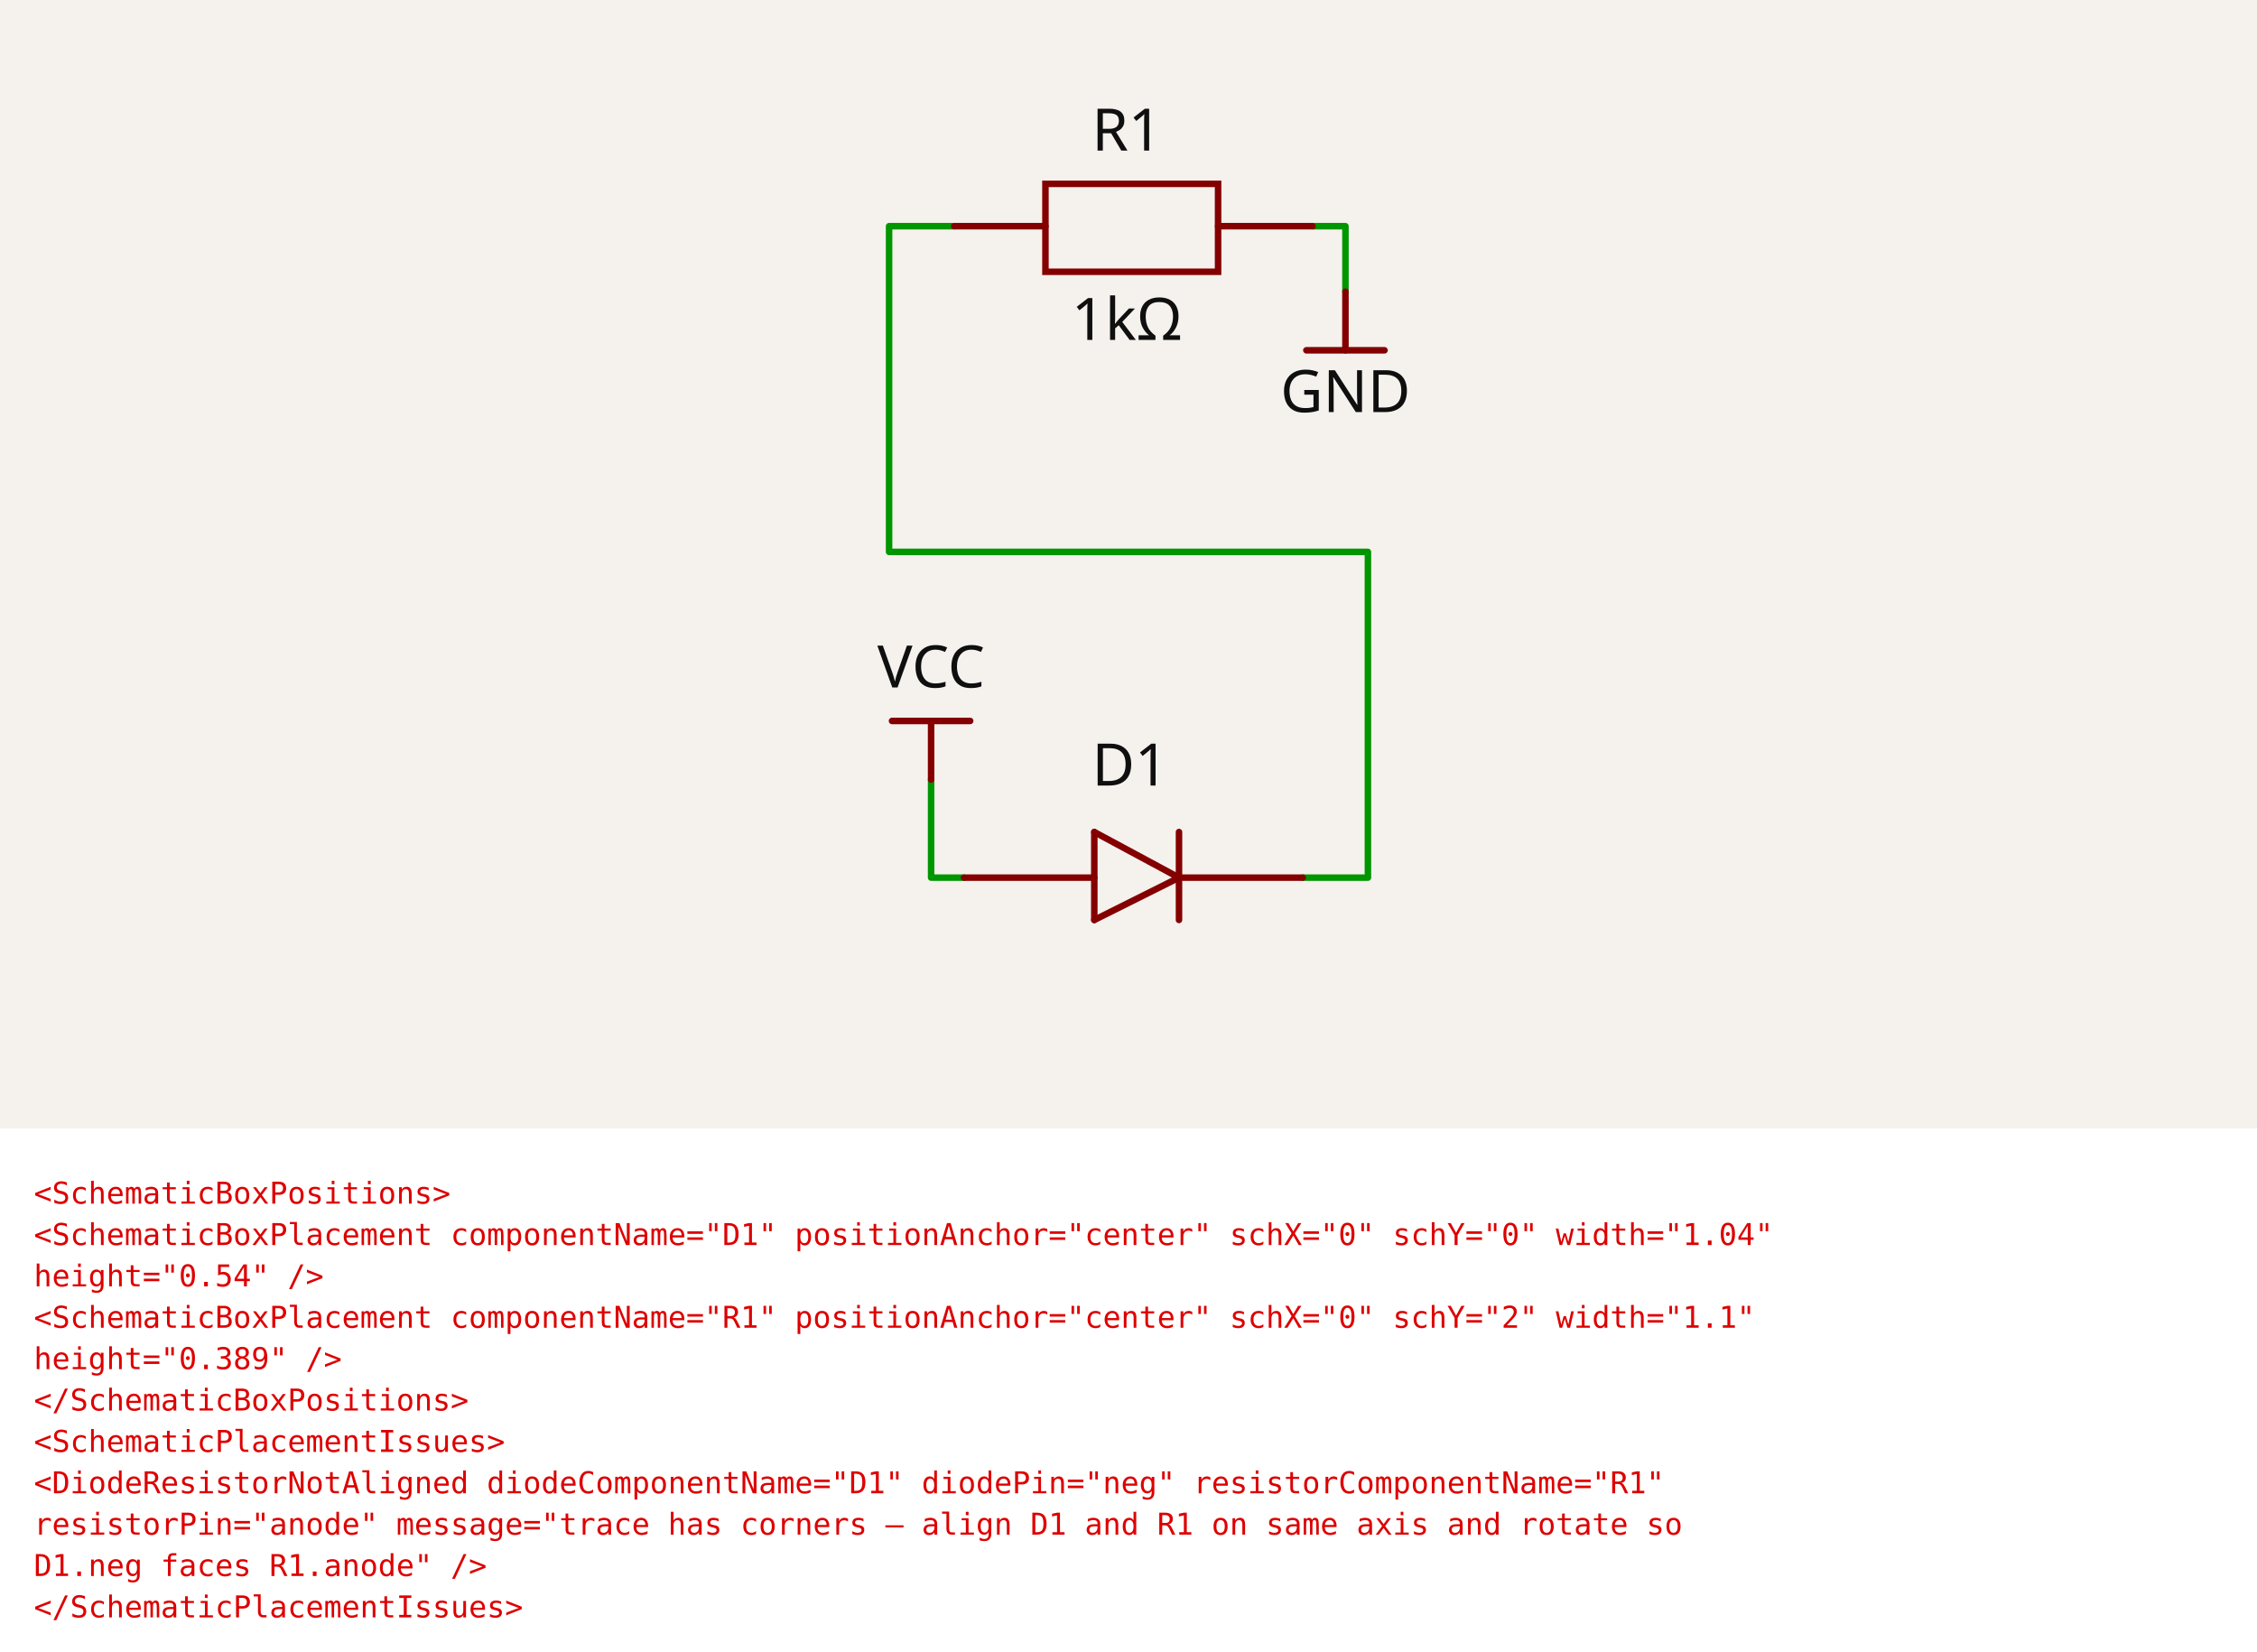
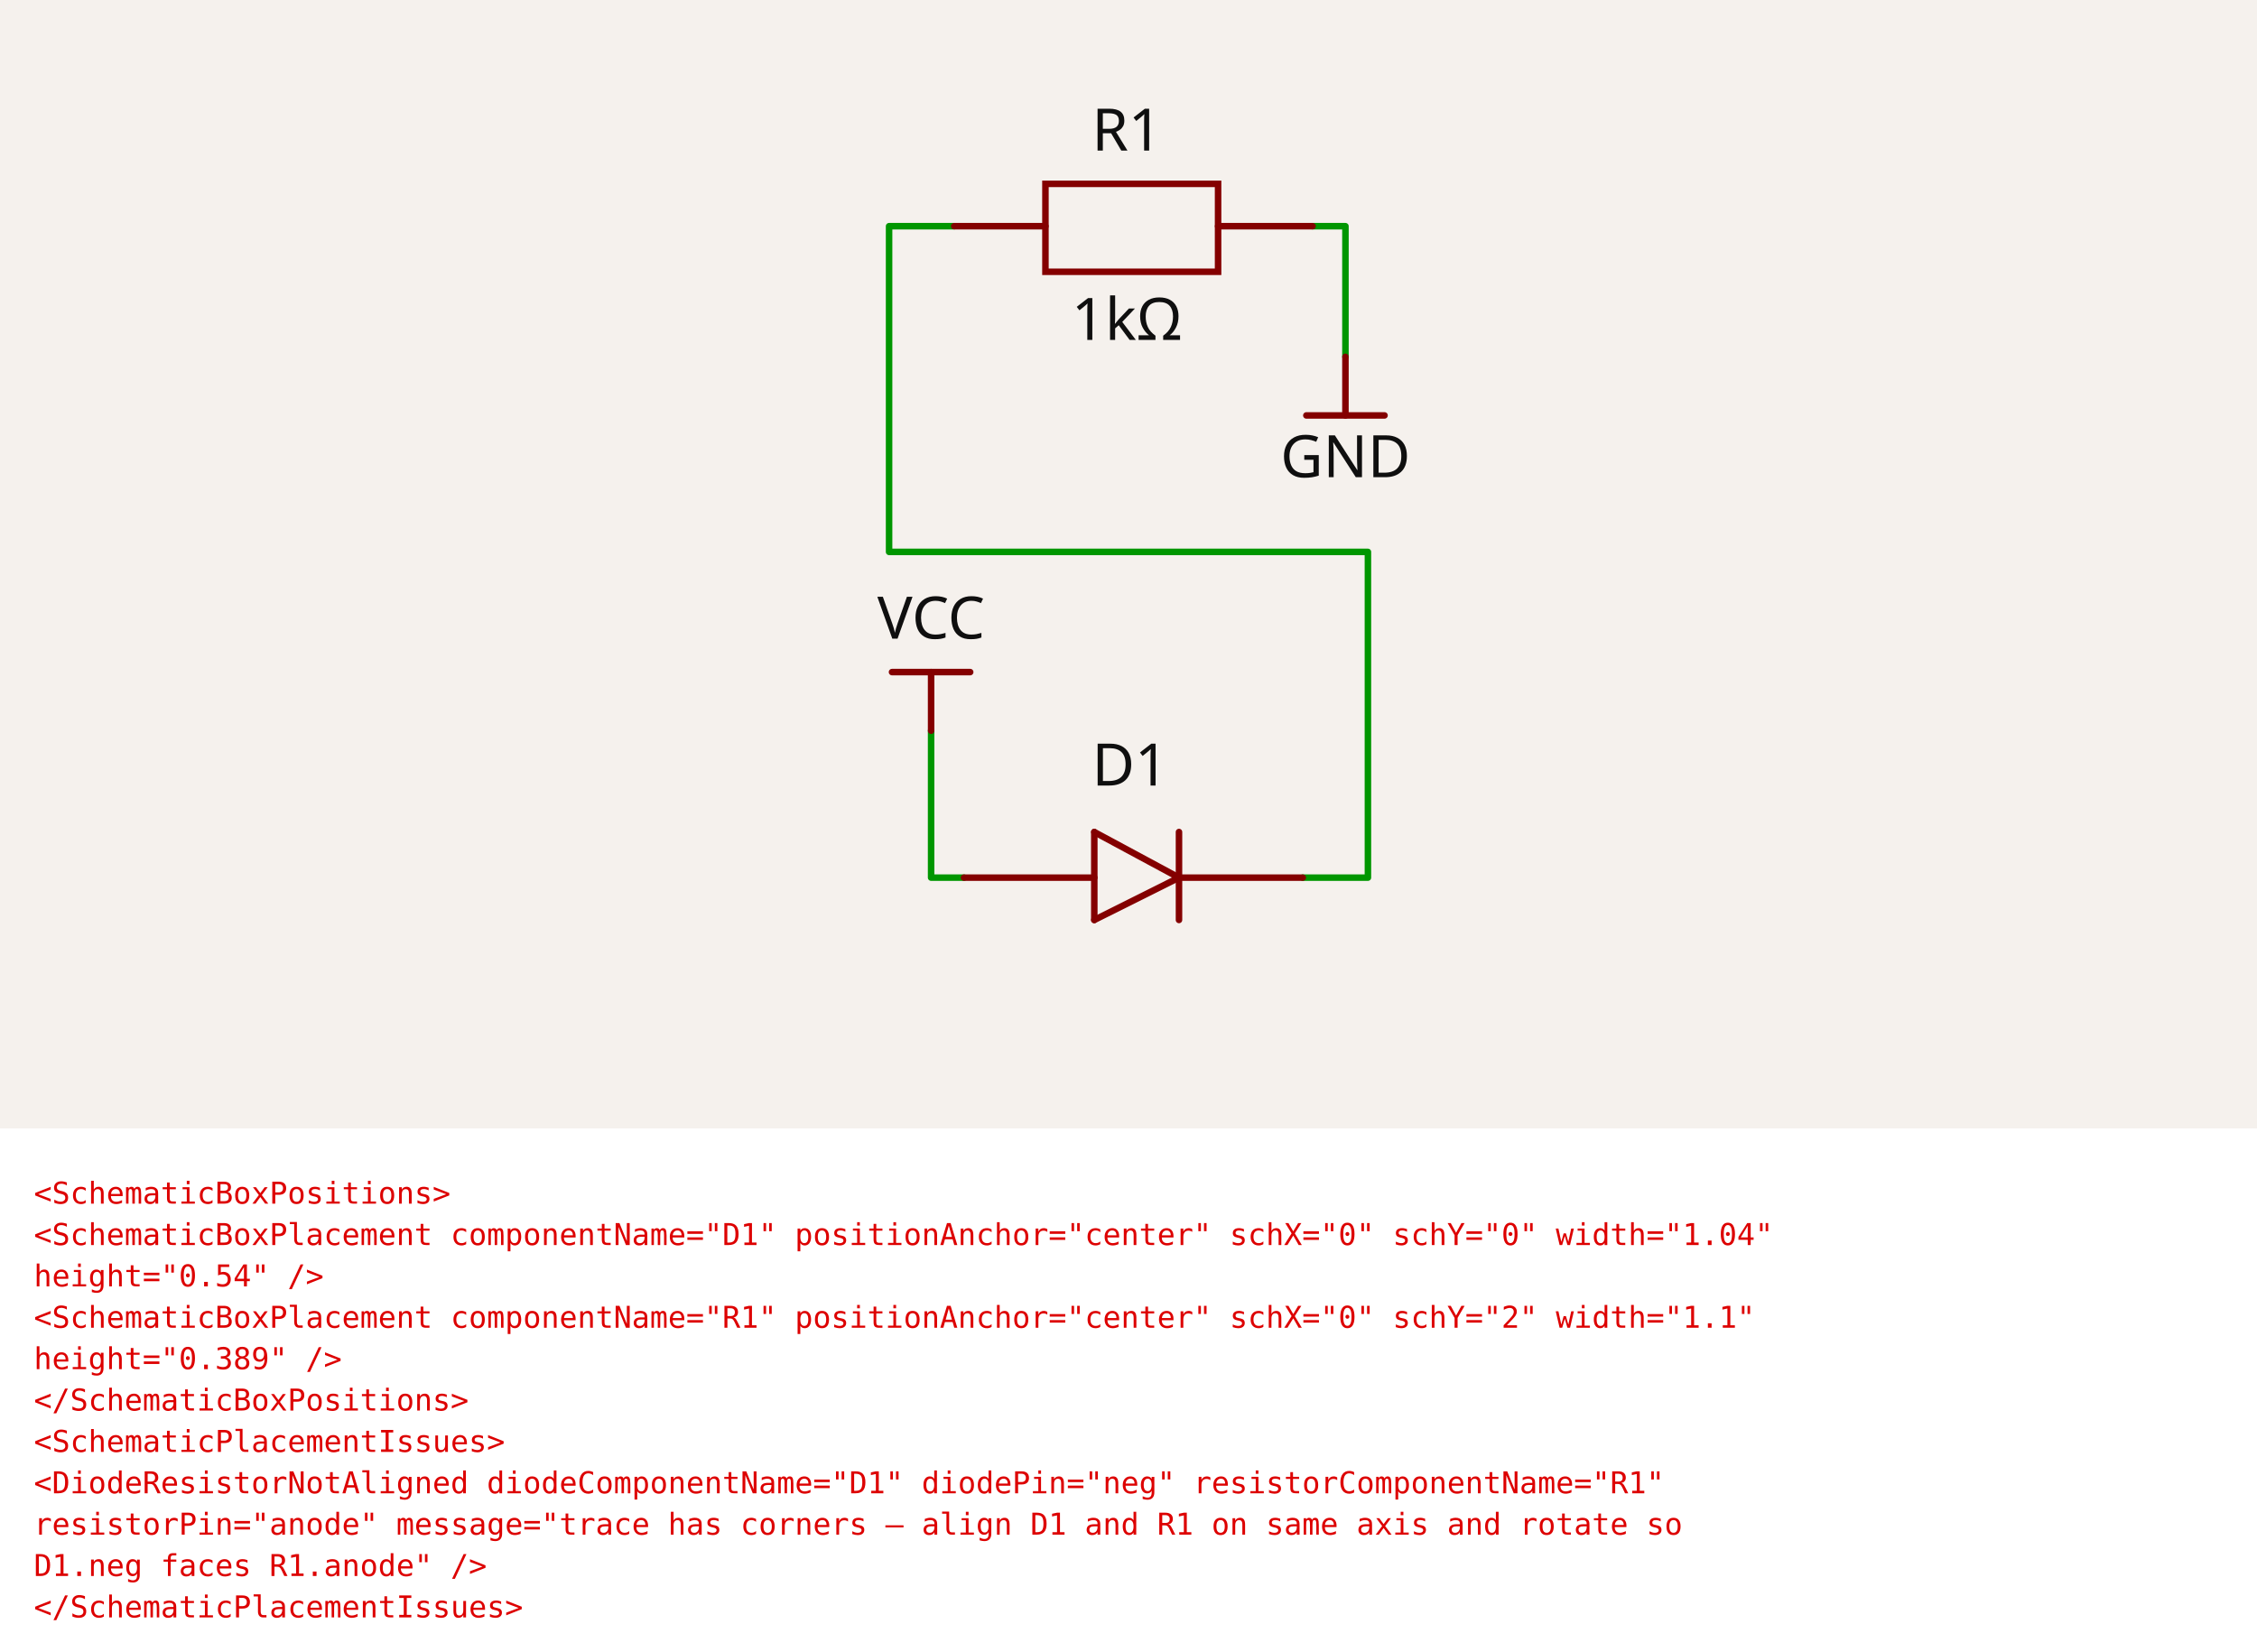
<svg xmlns="http://www.w3.org/2000/svg" width="1200" height="878" viewBox="0 0 1200 878" role="img" aria-label="schematic analysis fixture">
  <g transform="translate(0, 0)">
    <style>
              .boundary { fill: rgb(245, 241, 237); }
              .schematic-boundary { fill: none; stroke: #fff; }
              .component { fill: none; stroke: rgb(132, 0, 0); }
              .chip { fill: rgb(255, 255, 194); stroke: rgb(132, 0, 0); }
              .component-pin { fill: none; stroke: rgb(132, 0, 0); }
              /* Basic per-trace hover fallback */
              .trace:hover {
                filter: invert(1);
              }
              .trace:hover .trace-crossing-outline {
                opacity: 0;
              }
              .trace:hover .trace-junction {
                filter: invert(1);
              }
              /* Net-hover highlighting: when a trace or its overlays are hovered,
                 invert color for all traces (base + overlays) sharing the same
                 subcircuit connectivity key. Also hide crossing outline during hover. */
-               svg:has(:is(g.trace[data-subcircuit-connectivity-map-key="undefined"], g.trace-overlays[data-subcircuit-connectivity-map-key="undefined"]):hover) :is(g.trace[data-subcircuit-connectivity-map-key="undefined"], g.trace-overlays[data-subcircuit-connectivity-map-key="undefined"]) { filter: invert(1); }
- svg:has(:is(g.trace[data-subcircuit-connectivity-map-key="undefined"], g.trace-overlays[data-subcircuit-connectivity-map-key="undefined"]):hover) g.trace-overlays[data-subcircuit-connectivity-map-key="undefined"] .trace-crossing-outline { opacity: 0; }
+               svg:has(:is(g.trace[data-subcircuit-connectivity-map-key="unnamedsubcircuitsubcircuit_source_group_0_connectivity_net0"], g.trace-overlays[data-subcircuit-connectivity-map-key="unnamedsubcircuitsubcircuit_source_group_0_connectivity_net0"]):hover) :is(g.trace[data-subcircuit-connectivity-map-key="unnamedsubcircuitsubcircuit_source_group_0_connectivity_net0"], g.trace-overlays[data-subcircuit-connectivity-map-key="unnamedsubcircuitsubcircuit_source_group_0_connectivity_net0"]) { filter: invert(1); }
+ svg:has(:is(g.trace[data-subcircuit-connectivity-map-key="unnamedsubcircuitsubcircuit_source_group_0_connectivity_net0"], g.trace-overlays[data-subcircuit-connectivity-map-key="unnamedsubcircuitsubcircuit_source_group_0_connectivity_net0"]):hover) g.trace-overlays[data-subcircuit-connectivity-map-key="unnamedsubcircuitsubcircuit_source_group_0_connectivity_net0"] .trace-crossing-outline { opacity: 0; }
svg:has(:is(g.trace[data-subcircuit-connectivity-map-key="unnamedsubcircuitsubcircuit_source_group_0_connectivity_net1"], g.trace-overlays[data-subcircuit-connectivity-map-key="unnamedsubcircuitsubcircuit_source_group_0_connectivity_net1"]):hover) :is(g.trace[data-subcircuit-connectivity-map-key="unnamedsubcircuitsubcircuit_source_group_0_connectivity_net1"], g.trace-overlays[data-subcircuit-connectivity-map-key="unnamedsubcircuitsubcircuit_source_group_0_connectivity_net1"]) { filter: invert(1); }
svg:has(:is(g.trace[data-subcircuit-connectivity-map-key="unnamedsubcircuitsubcircuit_source_group_0_connectivity_net1"], g.trace-overlays[data-subcircuit-connectivity-map-key="unnamedsubcircuitsubcircuit_source_group_0_connectivity_net1"]):hover) g.trace-overlays[data-subcircuit-connectivity-map-key="unnamedsubcircuitsubcircuit_source_group_0_connectivity_net1"] .trace-crossing-outline { opacity: 0; }
svg:has(:is(g.trace[data-subcircuit-connectivity-map-key="unnamedsubcircuitsubcircuit_source_group_0_connectivity_net2"], g.trace-overlays[data-subcircuit-connectivity-map-key="unnamedsubcircuitsubcircuit_source_group_0_connectivity_net2"]):hover) :is(g.trace[data-subcircuit-connectivity-map-key="unnamedsubcircuitsubcircuit_source_group_0_connectivity_net2"], g.trace-overlays[data-subcircuit-connectivity-map-key="unnamedsubcircuitsubcircuit_source_group_0_connectivity_net2"]) { filter: invert(1); }
svg:has(:is(g.trace[data-subcircuit-connectivity-map-key="unnamedsubcircuitsubcircuit_source_group_0_connectivity_net2"], g.trace-overlays[data-subcircuit-connectivity-map-key="unnamedsubcircuitsubcircuit_source_group_0_connectivity_net2"]):hover) g.trace-overlays[data-subcircuit-connectivity-map-key="unnamedsubcircuitsubcircuit_source_group_0_connectivity_net2"] .trace-crossing-outline { opacity: 0; }
              .text { font-family: sans-serif; fill: rgb(0, 150, 0); }
              .pin-number { fill: rgb(169, 0, 0); }
              .port-label { fill: rgb(0, 100, 100); }
              .component-name { fill: rgb(0, 100, 100); }
+               
            </style>
    <rect class="boundary" x="0" y="0" width="1200" height="600" />
-     <g class="trace" data-layer="base" data-circuit-json-type="schematic_trace" data-schematic-trace-id="schematic_trace_0">
-       <path d="M 692.655 466.646 L 727.293 466.646 L 727.293 293.458 L 472.707 293.458 L 472.707 120.271 L 507.345 120.271" class="trace-invisible-hover-outline" stroke="rgb(0, 150, 0)" fill="none" stroke-width="27.71px" stroke-linecap="round" opacity="0" stroke-linejoin="round" />
-       <path d="M 692.655 466.646 L 727.293 466.646 L 727.293 293.458 L 472.707 293.458 L 472.707 120.271 L 507.345 120.271" stroke="rgb(0, 150, 0)" fill="none" stroke-width="3.464px" stroke-linecap="round" stroke-linejoin="round" />
+     <g class="trace sch-trace" data-layer="base" data-circuit-json-type="schematic_trace" data-schematic-trace-id="schematic_trace_0" data-subcircuit-connectivity-map-key="unnamedsubcircuitsubcircuit_source_group_0_connectivity_net0">
+       <path d="M 692.655 466.646 L 727.293 466.646 L 727.293 293.458 L 472.707 293.458 L 472.707 120.271 L 507.345 120.271" class="trace-invisible-hover-outline sch-trace-hitbox" stroke="rgb(0, 150, 0)" fill="none" stroke-width="27.71px" stroke-linecap="round" opacity="0" stroke-linejoin="round" />
+       <path class="sch-trace-path" d="M 692.655 466.646 L 727.293 466.646 L 727.293 293.458 L 472.707 293.458 L 472.707 120.271 L 507.345 120.271" stroke="rgb(0, 150, 0)" fill="none" stroke-width="3.464px" stroke-linecap="round" stroke-linejoin="round" />
    </g>
-     <g class="trace" data-layer="base" data-circuit-json-type="schematic_trace" data-schematic-trace-id="schematic_trace_1" data-subcircuit-connectivity-map-key="unnamedsubcircuitsubcircuit_source_group_0_connectivity_net1">
-       <path d="M 512.54 466.646 L 495.048 466.646 L 495.048 414.516" class="trace-invisible-hover-outline" stroke="rgb(0, 150, 0)" fill="none" stroke-width="27.71px" stroke-linecap="round" opacity="0" stroke-linejoin="round" />
-       <path d="M 512.54 466.646 L 495.048 466.646 L 495.048 414.516" stroke="rgb(0, 150, 0)" fill="none" stroke-width="3.464px" stroke-linecap="round" stroke-linejoin="round" />
+     <g class="trace sch-trace" data-layer="base" data-circuit-json-type="schematic_trace" data-schematic-trace-id="schematic_trace_1" data-subcircuit-connectivity-map-key="unnamedsubcircuitsubcircuit_source_group_0_connectivity_net1">
+       <path d="M 512.54 466.646 L 495.048 466.646 L 495.048 388.538" class="trace-invisible-hover-outline sch-trace-hitbox" stroke="rgb(0, 150, 0)" fill="none" stroke-width="27.71px" stroke-linecap="round" opacity="0" stroke-linejoin="round" />
+       <path class="sch-trace-path" d="M 512.54 466.646 L 495.048 466.646 L 495.048 388.538" stroke="rgb(0, 150, 0)" fill="none" stroke-width="3.464px" stroke-linecap="round" stroke-linejoin="round" />
    </g>
-     <g class="trace" data-layer="base" data-circuit-json-type="schematic_trace" data-schematic-trace-id="schematic_trace_2" data-subcircuit-connectivity-map-key="unnamedsubcircuitsubcircuit_source_group_0_connectivity_net2">
-       <path d="M 697.851 120.271 L 715.343 120.271 L 715.343 155.082" class="trace-invisible-hover-outline" stroke="rgb(0, 150, 0)" fill="none" stroke-width="27.71px" stroke-linecap="round" opacity="0" stroke-linejoin="round" />
-       <path d="M 697.851 120.271 L 715.343 120.271 L 715.343 155.082" stroke="rgb(0, 150, 0)" fill="none" stroke-width="3.464px" stroke-linecap="round" stroke-linejoin="round" />
+     <g class="trace sch-trace" data-layer="base" data-circuit-json-type="schematic_trace" data-schematic-trace-id="schematic_trace_2" data-subcircuit-connectivity-map-key="unnamedsubcircuitsubcircuit_source_group_0_connectivity_net2">
+       <path d="M 697.851 120.271 L 715.343 120.271 L 715.343 189.719" class="trace-invisible-hover-outline sch-trace-hitbox" stroke="rgb(0, 150, 0)" fill="none" stroke-width="27.71px" stroke-linecap="round" opacity="0" stroke-linejoin="round" />
+       <path class="sch-trace-path" d="M 697.851 120.271 L 715.343 120.271 L 715.343 189.719" stroke="rgb(0, 150, 0)" fill="none" stroke-width="3.464px" stroke-linecap="round" stroke-linejoin="round" />
    </g>
-     <g class="trace-overlays" data-layer="overlay" data-circuit-json-type="schematic_trace" data-schematic-trace-id="schematic_trace_0" />
-     <g class="trace-overlays" data-layer="overlay" data-circuit-json-type="schematic_trace" data-schematic-trace-id="schematic_trace_1" data-subcircuit-connectivity-map-key="unnamedsubcircuitsubcircuit_source_group_0_connectivity_net1" />
-     <g class="trace-overlays" data-layer="overlay" data-circuit-json-type="schematic_trace" data-schematic-trace-id="schematic_trace_2" data-subcircuit-connectivity-map-key="unnamedsubcircuitsubcircuit_source_group_0_connectivity_net2" />
-     <g data-circuit-json-type="schematic_component" data-schematic-component-id="schematic_component_0">
-       <rect class="component-overlay" x="512.54" y="442.399" width="180.115" height="46.761" fill="transparent" />
-       <path d="M 626.844 466.646 L 581.815 489.16" stroke="rgb(132, 0, 0)" fill="none" stroke-width="3.464px" stroke-linecap="round" />
-       <path d="M 581.815 442.399 L 626.844 466.646" stroke="rgb(132, 0, 0)" fill="none" stroke-width="3.464px" stroke-linecap="round" />
-       <path d="M 581.815 489.16 L 581.815 442.399" stroke="rgb(132, 0, 0)" fill="none" stroke-width="3.464px" stroke-linecap="round" />
-       <path d="M 626.844 442.399 L 626.844 489.16" stroke="rgb(132, 0, 0)" fill="none" stroke-width="3.464px" stroke-linecap="round" />
-       <path d="M 581.815 466.646 L 512.54 466.646" stroke="rgb(132, 0, 0)" fill="none" stroke-width="3.464px" stroke-linecap="round" />
-       <path d="M 692.655 466.646 L 628.576 466.646" stroke="rgb(132, 0, 0)" fill="none" stroke-width="3.464px" stroke-linecap="round" />
-       <text x="600.866" y="426.813" stroke="rgb(245, 241, 237)" stroke-width="3.464px" paint-order="stroke" fill="rgb(15, 15, 15)" font-family="sans-serif" text-anchor="middle" dominant-baseline="ideographic" font-size="31.174px">D1</text>
-       <text x="602.598" y="520.334" fill="rgb(15, 15, 15)" font-family="sans-serif" text-anchor="middle" dominant-baseline="hanging" font-size="31.174px" />
+     <g class="trace-overlays sch-trace-overlays" data-layer="overlay" data-circuit-json-type="schematic_trace" data-schematic-trace-id="schematic_trace_0" data-subcircuit-connectivity-map-key="unnamedsubcircuitsubcircuit_source_group_0_connectivity_net0" />
+     <g class="trace-overlays sch-trace-overlays" data-layer="overlay" data-circuit-json-type="schematic_trace" data-schematic-trace-id="schematic_trace_1" data-subcircuit-connectivity-map-key="unnamedsubcircuitsubcircuit_source_group_0_connectivity_net1" />
+     <g class="trace-overlays sch-trace-overlays" data-layer="overlay" data-circuit-json-type="schematic_trace" data-schematic-trace-id="schematic_trace_2" data-subcircuit-connectivity-map-key="unnamedsubcircuitsubcircuit_source_group_0_connectivity_net2" />
+     <g class="sch-component" data-circuit-json-type="schematic_component" data-schematic-component-id="schematic_component_0">
+       <rect class="component-overlay sch-component-overlay" x="512.54" y="442.399" width="180.115" height="46.761" fill="transparent" />
+       <path class="sch-component-symbol-path" d="M 626.844 466.646 L 581.815 489.16" stroke="rgb(132, 0, 0)" fill="none" stroke-width="3.464px" stroke-linecap="round" />
+       <path class="sch-component-symbol-path" d="M 581.815 442.399 L 626.844 466.646" stroke="rgb(132, 0, 0)" fill="none" stroke-width="3.464px" stroke-linecap="round" />
+       <path class="sch-component-symbol-path" d="M 581.815 489.16 L 581.815 442.399" stroke="rgb(132, 0, 0)" fill="none" stroke-width="3.464px" stroke-linecap="round" />
+       <path class="sch-component-symbol-path" d="M 626.844 442.399 L 626.844 489.16" stroke="rgb(132, 0, 0)" fill="none" stroke-width="3.464px" stroke-linecap="round" />
+       <path class="sch-component-symbol-path" d="M 581.815 466.646 L 512.54 466.646" stroke="rgb(132, 0, 0)" fill="none" stroke-width="3.464px" stroke-linecap="round" />
+       <path class="sch-component-symbol-path" d="M 692.655 466.646 L 628.576 466.646" stroke="rgb(132, 0, 0)" fill="none" stroke-width="3.464px" stroke-linecap="round" />
+       <text class="sch-component-name sch-component-text" x="600.866" y="426.813" stroke="rgb(245, 241, 237)" stroke-width="3.464px" paint-order="stroke" fill="rgb(15, 15, 15)" font-family="sans-serif" text-anchor="middle" dominant-baseline="ideographic" font-size="31.174px">D1</text>
+       <text class="sch-component-text" x="602.598" y="520.334" fill="rgb(15, 15, 15)" font-family="sans-serif" text-anchor="middle" dominant-baseline="hanging" font-size="31.174px" />
    </g>
-     <g data-circuit-json-type="schematic_component" data-schematic-component-id="schematic_component_1">
-       <rect class="component-overlay" x="507.345" y="97.757" width="190.506" height="46.761" fill="transparent" />
-       <path d="M 507.345 120.271 L 555.837 120.271" stroke="rgb(132, 0, 0)" fill="none" stroke-width="3.464px" stroke-linecap="round" />
-       <path d="M 647.627 120.271 L 697.851 120.271" stroke="rgb(132, 0, 0)" fill="none" stroke-width="3.464px" stroke-linecap="round" />
-       <path d="M 602.598 97.757 L 647.627 97.757 L 647.627 144.517 L 555.837 144.517 L 555.837 97.757 L 602.598 97.757" stroke="rgb(132, 0, 0)" fill="none" stroke-width="3.464px" stroke-linecap="round" />
-       <text x="599.134" y="89.192" stroke="rgb(245, 241, 237)" stroke-width="3.464px" paint-order="stroke" fill="rgb(15, 15, 15)" font-family="sans-serif" text-anchor="middle" dominant-baseline="ideographic" font-size="31.174px">R1</text>
-       <text x="599.134" y="156.546" fill="rgb(15, 15, 15)" font-family="sans-serif" text-anchor="middle" dominant-baseline="hanging" font-size="31.174px">1kΩ</text>
+     <g class="sch-component" data-circuit-json-type="schematic_component" data-schematic-component-id="schematic_component_1">
+       <rect class="component-overlay sch-component-overlay" x="507.345" y="97.757" width="190.506" height="46.761" fill="transparent" />
+       <path class="sch-component-symbol-path" d="M 507.345 120.271 L 555.837 120.271" stroke="rgb(132, 0, 0)" fill="none" stroke-width="3.464px" stroke-linecap="round" />
+       <path class="sch-component-symbol-path" d="M 647.627 120.271 L 697.851 120.271" stroke="rgb(132, 0, 0)" fill="none" stroke-width="3.464px" stroke-linecap="round" />
+       <path class="sch-component-symbol-path" d="M 602.598 97.757 L 647.627 97.757 L 647.627 144.517 L 555.837 144.517 L 555.837 97.757 L 602.598 97.757" stroke="rgb(132, 0, 0)" fill="none" stroke-width="3.464px" stroke-linecap="round" />
+       <text class="sch-component-name sch-component-text" x="599.134" y="89.192" stroke="rgb(245, 241, 237)" stroke-width="3.464px" paint-order="stroke" fill="rgb(15, 15, 15)" font-family="sans-serif" text-anchor="middle" dominant-baseline="ideographic" font-size="31.174px">R1</text>
+       <text class="sch-component-text" x="599.134" y="156.546" fill="rgb(15, 15, 15)" font-family="sans-serif" text-anchor="middle" dominant-baseline="hanging" font-size="31.174px">1kΩ</text>
    </g>
-     <g class="schematic-port-hover" data-schematic-port-id="source_port_0">
+     <g class="schematic-port-hover sch-port-hover" data-schematic-port-id="source_port_0">
      <circle cx="512.54" cy="466.646" r="6.927" fill="red" opacity="0" />
    </g>
-     <g class="schematic-port-hover" data-schematic-port-id="source_port_1">
+     <g class="schematic-port-hover sch-port-hover" data-schematic-port-id="source_port_1">
      <circle cx="692.655" cy="466.646" r="6.927" fill="red" opacity="0" />
    </g>
-     <g class="schematic-port-hover" data-schematic-port-id="source_port_2">
+     <g class="schematic-port-hover sch-port-hover" data-schematic-port-id="source_port_2">
      <circle cx="507.345" cy="120.271" r="6.927" fill="red" opacity="0" />
    </g>
-     <g class="schematic-port-hover" data-schematic-port-id="source_port_3">
+     <g class="schematic-port-hover sch-port-hover" data-schematic-port-id="source_port_3">
      <circle cx="697.851" cy="120.271" r="6.927" fill="red" opacity="0" />
    </g>
-     <rect class="component-overlay" x="474.266" y="383.343" width="41.565" height="31.174" fill="transparent" />
-     <path d="M 515.831 383.343 L 474.266 383.343" stroke="rgb(132, 0, 0)" fill="none" stroke-width="3.464px" stroke-linecap="round" />
-     <path d="M 495.048 383.343 L 495.048 414.516" stroke="rgb(132, 0, 0)" fill="none" stroke-width="3.464px" stroke-linecap="round" />
-     <text x="495.048" y="374.683" fill="rgb(15, 15, 15)" font-family="sans-serif" text-anchor="middle" dominant-baseline="ideographic" font-size="31.174px">VCC</text>
-     <rect class="component-overlay" x="694.56" y="155.082" width="41.565" height="31.174" fill="transparent" />
-     <path d="M 694.56 186.255 L 736.125 186.255" stroke="rgb(132, 0, 0)" fill="none" stroke-width="3.464px" stroke-linecap="round" />
-     <path d="M 715.343 186.255 L 715.343 155.082" stroke="rgb(132, 0, 0)" fill="none" stroke-width="3.464px" stroke-linecap="round" />
-     <text x="715.343" y="194.915" fill="rgb(15, 15, 15)" font-family="sans-serif" text-anchor="middle" dominant-baseline="hanging" font-size="31.174px">GND</text>
+     <rect class="component-overlay sch-component-overlay sch-net-label-overlay" x="474.266" y="357.364" width="41.565" height="31.174" fill="transparent" />
+     <path class="sch-net-label-symbol-path" d="M 515.831 357.364 L 474.266 357.364" stroke="rgb(132, 0, 0)" fill="none" stroke-width="3.464px" stroke-linecap="round" />
+     <path class="sch-net-label-symbol-path" d="M 495.048 357.364 L 495.048 388.538" stroke="rgb(132, 0, 0)" fill="none" stroke-width="3.464px" stroke-linecap="round" />
+     <text class="sch-net-label-symbol-text" x="495.048" y="348.705" fill="rgb(15, 15, 15)" font-family="sans-serif" text-anchor="middle" dominant-baseline="ideographic" font-size="31.174px">VCC</text>
+     <rect class="component-overlay sch-component-overlay sch-net-label-overlay" x="694.56" y="189.719" width="41.565" height="31.174" fill="transparent" />
+     <path class="sch-net-label-symbol-path" d="M 694.56 220.893 L 736.125 220.893" stroke="rgb(132, 0, 0)" fill="none" stroke-width="3.464px" stroke-linecap="round" />
+     <path class="sch-net-label-symbol-path" d="M 715.343 220.893 L 715.343 189.719" stroke="rgb(132, 0, 0)" fill="none" stroke-width="3.464px" stroke-linecap="round" />
+     <text class="sch-net-label-symbol-text" x="715.343" y="229.552" fill="rgb(15, 15, 15)" font-family="sans-serif" text-anchor="middle" dominant-baseline="hanging" font-size="31.174px">GND</text>
  </g>
  <g transform="translate(0, 600) scale(1, 1) translate(0, 0)">
    <rect width="100%" height="100%" fill="#fff" />
    <text x="18" y="40" fill="#d00" font-family="Menlo, Consolas, monospace" font-size="16">
      <tspan x="18" dy="0">&lt;SchematicBoxPositions&gt;</tspan>
      <tspan x="18" dy="22">&lt;SchematicBoxPlacement componentName="D1" positionAnchor="center" schX="0" schY="0" width="1.04"</tspan>
      <tspan x="18" dy="22">  height="0.54" /&gt;</tspan>
      <tspan x="18" dy="22">&lt;SchematicBoxPlacement componentName="R1" positionAnchor="center" schX="0" schY="2" width="1.1"</tspan>
      <tspan x="18" dy="22">  height="0.389" /&gt;</tspan>
      <tspan x="18" dy="22">&lt;/SchematicBoxPositions&gt;</tspan>
      <tspan x="18" dy="22">&lt;SchematicPlacementIssues&gt;</tspan>
      <tspan x="18" dy="22">&lt;DiodeResistorNotAligned diodeComponentName="D1" diodePin="neg" resistorComponentName="R1"</tspan>
      <tspan x="18" dy="22">  resistorPin="anode" message="trace has corners — align D1 and R1 on same axis and rotate so</tspan>
      <tspan x="18" dy="22">  D1.neg faces R1.anode" /&gt;</tspan>
      <tspan x="18" dy="22">&lt;/SchematicPlacementIssues&gt;</tspan>
    </text>
  </g>
</svg>
